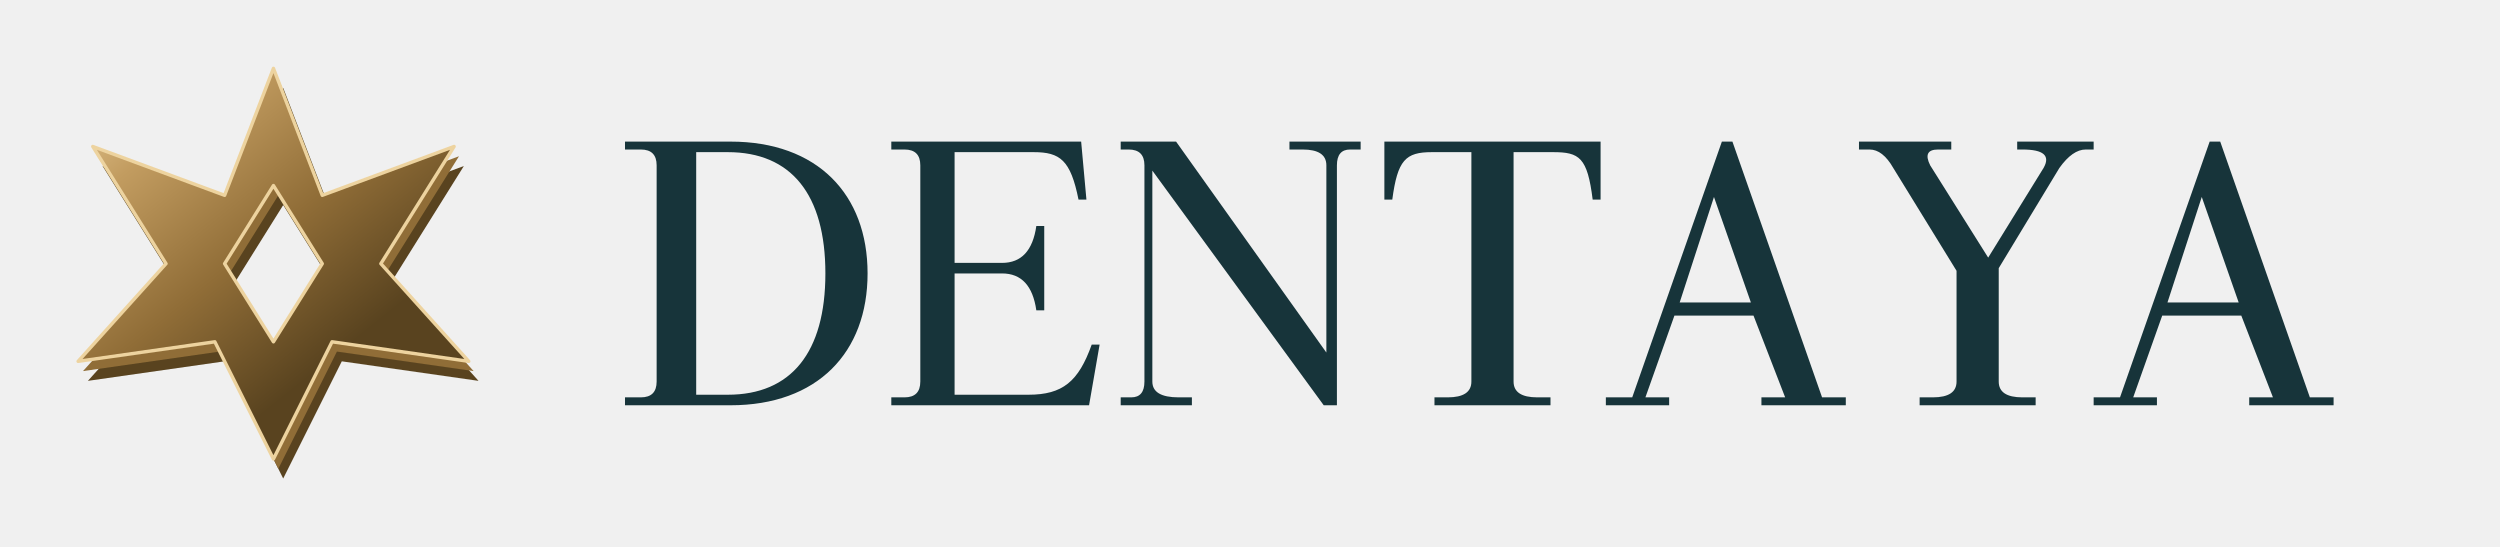
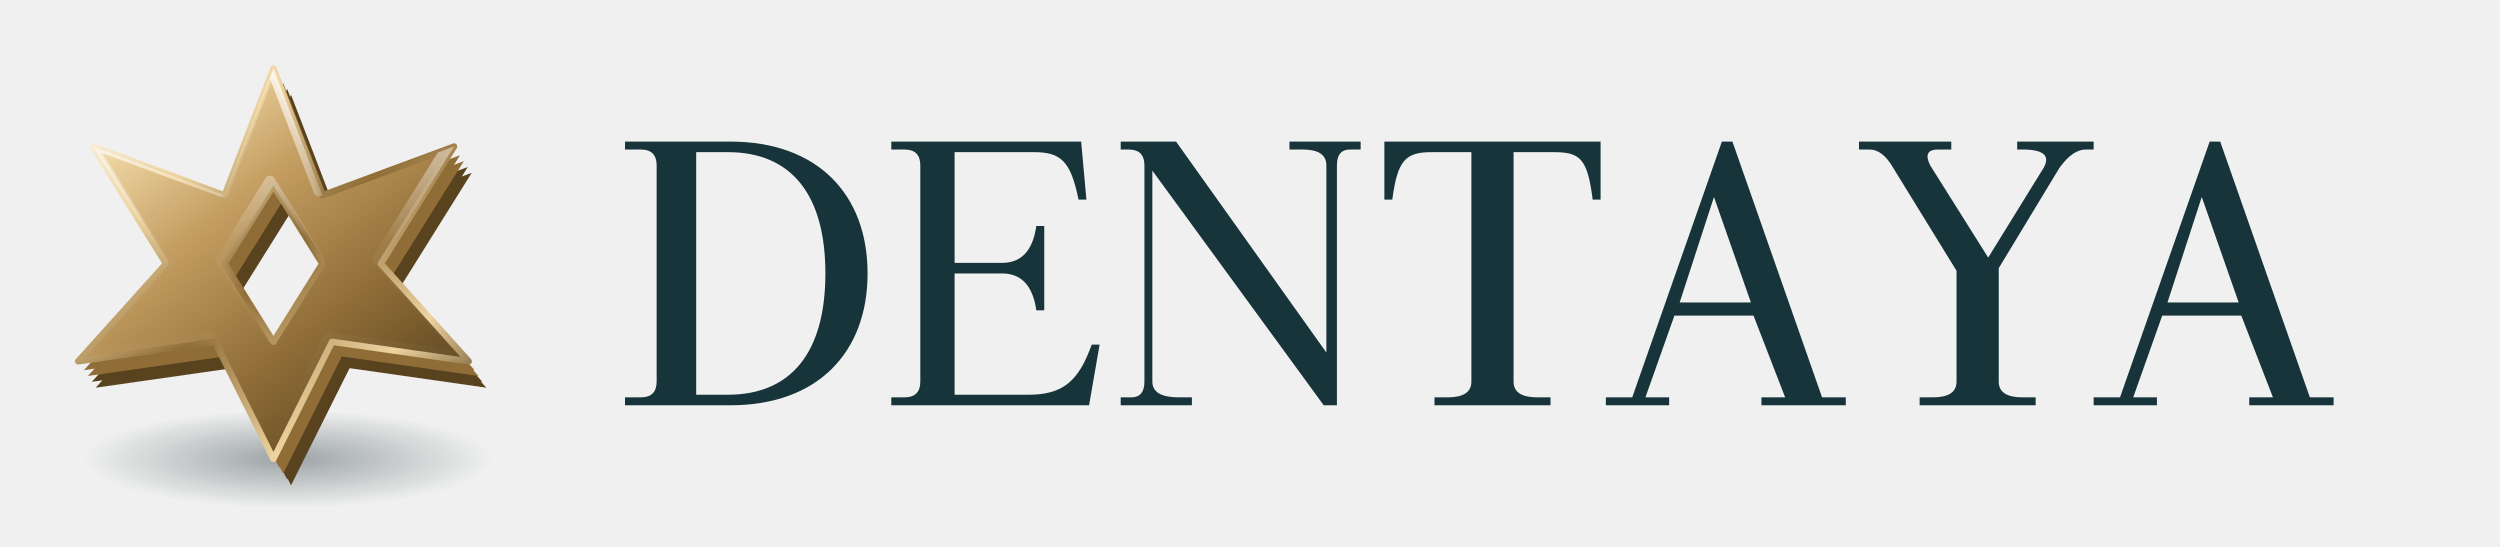
<svg xmlns="http://www.w3.org/2000/svg" viewBox="0 0 512 112" role="img" aria-label="DENTAYA">
  <defs>
-     <linearGradient id="dy-10-light-face" x1="0" y1="0" x2=".8" y2="1" gradientUnits="objectBoundingBox">
-       <stop offset="0" stop-color="#EDD39F" />
-       <stop offset=".22" stop-color="#C29C60" />
-       <stop offset=".5" stop-color="#906D37" />
-       <stop offset=".77" stop-color="#59431F" />
+     <linearGradient id="dy-10-light-face" x1="0" y1="0" x2=".75" y2="1">
+       <stop offset="0" stop-color="#FFF5D9" />
+       <stop offset=".19" stop-color="#EDD39F" />
+       <stop offset=".42" stop-color="#C29C60" />
+       <stop offset=".72" stop-color="#906D37" />
+       <stop offset="1" stop-color="#59431F" />
+     </linearGradient>
+     <linearGradient id="dy-10-light-bevel" x1="0" y1="0" x2=".9" y2="1">
+       <stop stop-color="#FFFFFF" />
+       <stop offset=".28" stop-color="#EDD39F" />
+       <stop offset=".53" stop-color="#906D37" />
+       <stop offset=".8" stop-color="#EDD39F" />
      <stop offset="1" stop-color="#59431F" />
    </linearGradient>
    <linearGradient id="dy-10-light-tile" x2=".8" y2="1">
-       <stop stop-color="#244F48" />
-       <stop offset=".48" stop-color="#133C35" />
-       <stop offset="1" stop-color="#071E1C" />
+       <stop stop-color="#294C50" />
+       <stop offset=".48" stop-color="#193439" />
+       <stop offset="1" stop-color="#0A1C22" />
    </linearGradient>
+     <radialGradient id="dy-10-light-shadow">
+       <stop stop-color="#061A20" stop-opacity=".36" />
+       <stop offset="1" stop-color="#061A20" stop-opacity="0" />
+     </radialGradient>
+     <linearGradient id="dy-10-light-shine" x1="0" y1="0" x2="0" y2="1">
+       <stop stop-color="#FFFFFF" stop-opacity=".8" />
+       <stop offset=".46" stop-color="#FFFFFF" stop-opacity=".05" />
+       <stop offset="1" stop-color="#FFFFFF" stop-opacity="0" />
+     </linearGradient>
+     <clipPath id="dy-10-light-clip">
+       <path fill="#FFFFFF" fill-rule="evenodd" d="M48 8L58 34L85 24L70 48L88 68L60 64L48 88L36 64L8 68L26 48L11 24L38 34ZM48 32L38 48L48 64L58 48Z" />
+     </clipPath>
  </defs>
  <g transform="translate(8 6)">
-     <g data-material="champagne" data-depth="vector">
-       <g transform="translate(2 4)">
+     <g data-material="champagne" data-depth="vector" data-bevel="machined">
+       <ellipse cx="51" cy="88" rx="42" ry="10" fill="url(#dy-10-light-shadow)" />
+       <g transform="translate(3.6 5.4)">
        <path fill="#59431F" fill-rule="evenodd" d="M48 8L58 34L85 24L70 48L88 68L60 64L48 88L36 64L8 68L26 48L11 24L38 34ZM48 32L38 48L48 64L58 48Z" />
      </g>
-       <g transform="translate(1 2)">
+       <g transform="translate(2.8 4.2)">
+         <path fill="#59431F" fill-rule="evenodd" d="M48 8L58 34L85 24L70 48L88 68L60 64L48 88L36 64L8 68L26 48L11 24L38 34ZM48 32L38 48L48 64L58 48Z" />
+       </g>
+       <g transform="translate(2 3)">
        <path fill="#906D37" fill-rule="evenodd" d="M48 8L58 34L85 24L70 48L88 68L60 64L48 88L36 64L8 68L26 48L11 24L38 34ZM48 32L38 48L48 64L58 48Z" />
      </g>
-       <path fill="url(#dy-10-light-face)" fill-rule="evenodd" stroke="#EDD39F" stroke-width="0.7" stroke-linejoin="round" d="M48 8L58 34L85 24L70 48L88 68L60 64L48 88L36 64L8 68L26 48L11 24L38 34ZM48 32L38 48L48 64L58 48Z" />
+       <g transform="translate(1.2 1.8)">
+         <path fill="#906D37" fill-rule="evenodd" d="M48 8L58 34L85 24L70 48L88 68L60 64L48 88L36 64L8 68L26 48L11 24L38 34ZM48 32L38 48L48 64L58 48Z" />
+       </g>
+       <path fill="url(#dy-10-light-face)" fill-rule="evenodd" stroke="url(#dy-10-light-bevel)" stroke-width="1.3" stroke-linejoin="round" d="M48 8L58 34L85 24L70 48L88 68L60 64L48 88L36 64L8 68L26 48L11 24L38 34ZM48 32L38 48L48 64L58 48Z" />
+       <g clip-path="url(#dy-10-light-clip)">
+         <g transform="translate(-.7 -.9)">
+           <path d="M48 8L58 34L85 24L70 48L88 68L60 64L48 88L36 64L8 68L26 48L11 24L38 34ZM48 32L38 48L48 64L58 48Z" fill="none" fill-rule="evenodd" stroke="url(#dy-10-light-shine)" stroke-width="2.2" stroke-linejoin="round" />
+         </g>
+       </g>
    </g>
  </g>
  <g fill="#17343A" transform="translate(128 29) scale(0.54 0.54)">
    <path data-letter="D" fill-rule="evenodd" d="M0 0H40C73 0 92 20 92 50S73 100 40 100H0V97H6Q12 97 12 91V9Q12 3 6 3H0ZM27 4V96H39C63 96 76 80 76 50S63 4 39 4Z" transform="translate(0 0)" />
    <path data-letter="E" fill-rule="evenodd" d="M0 0H72L74 22H71C68 7 64 4 54 4H24V46H42Q53 46 55 32H58V64H55Q53 50 42 50H24V96H52C65 96 71 91 76 77H79L75 100H0V97H5Q11 97 11 91V9Q11 3 5 3H0Z" transform="translate(101 0)" />
    <path data-letter="N" fill-rule="evenodd" d="M0 0H21L78 80V9Q78 3 69 3H64V0H91V3H87Q82 3 82 9V100H77L12 11V91Q12 97 22 97H27V100H0V97H4Q9 97 9 91V9Q9 3 3 3H0Z" transform="translate(188 0)" />
    <path data-letter="T" fill-rule="evenodd" d="M1 0H83V22H80C78 6 75 4 65 4H50V91Q50 97 59 97H64V100H20V97H25Q34 97 34 91V4H19C9 4 6 7 4 22H1Z" transform="translate(287 0)" />
    <path data-letter="A" fill-rule="evenodd" d="M0 100V97H10L44 0H48L82 97H91V100H59V97H68L56 66H26L15 97H24V100ZM28 61H55L41 21Z" transform="translate(372 0)" />
    <path data-letter="Y" fill-rule="evenodd" d="M0 0H35V3H30Q24 3 27 9L49 44L70 10Q74 3 62 3H60V0H89V3H86Q81 3 76 10L53 48V91Q53 97 62 97H67V100H23V97H28Q37 97 37 91V49L13 10Q9 3 4 3H0Z" transform="translate(468 0)" />
    <path data-letter="A" fill-rule="evenodd" d="M0 100V97H10L44 0H48L82 97H91V100H59V97H68L56 66H26L15 97H24V100ZM28 61H55L41 21Z" transform="translate(557 0)" />
  </g>
</svg>
